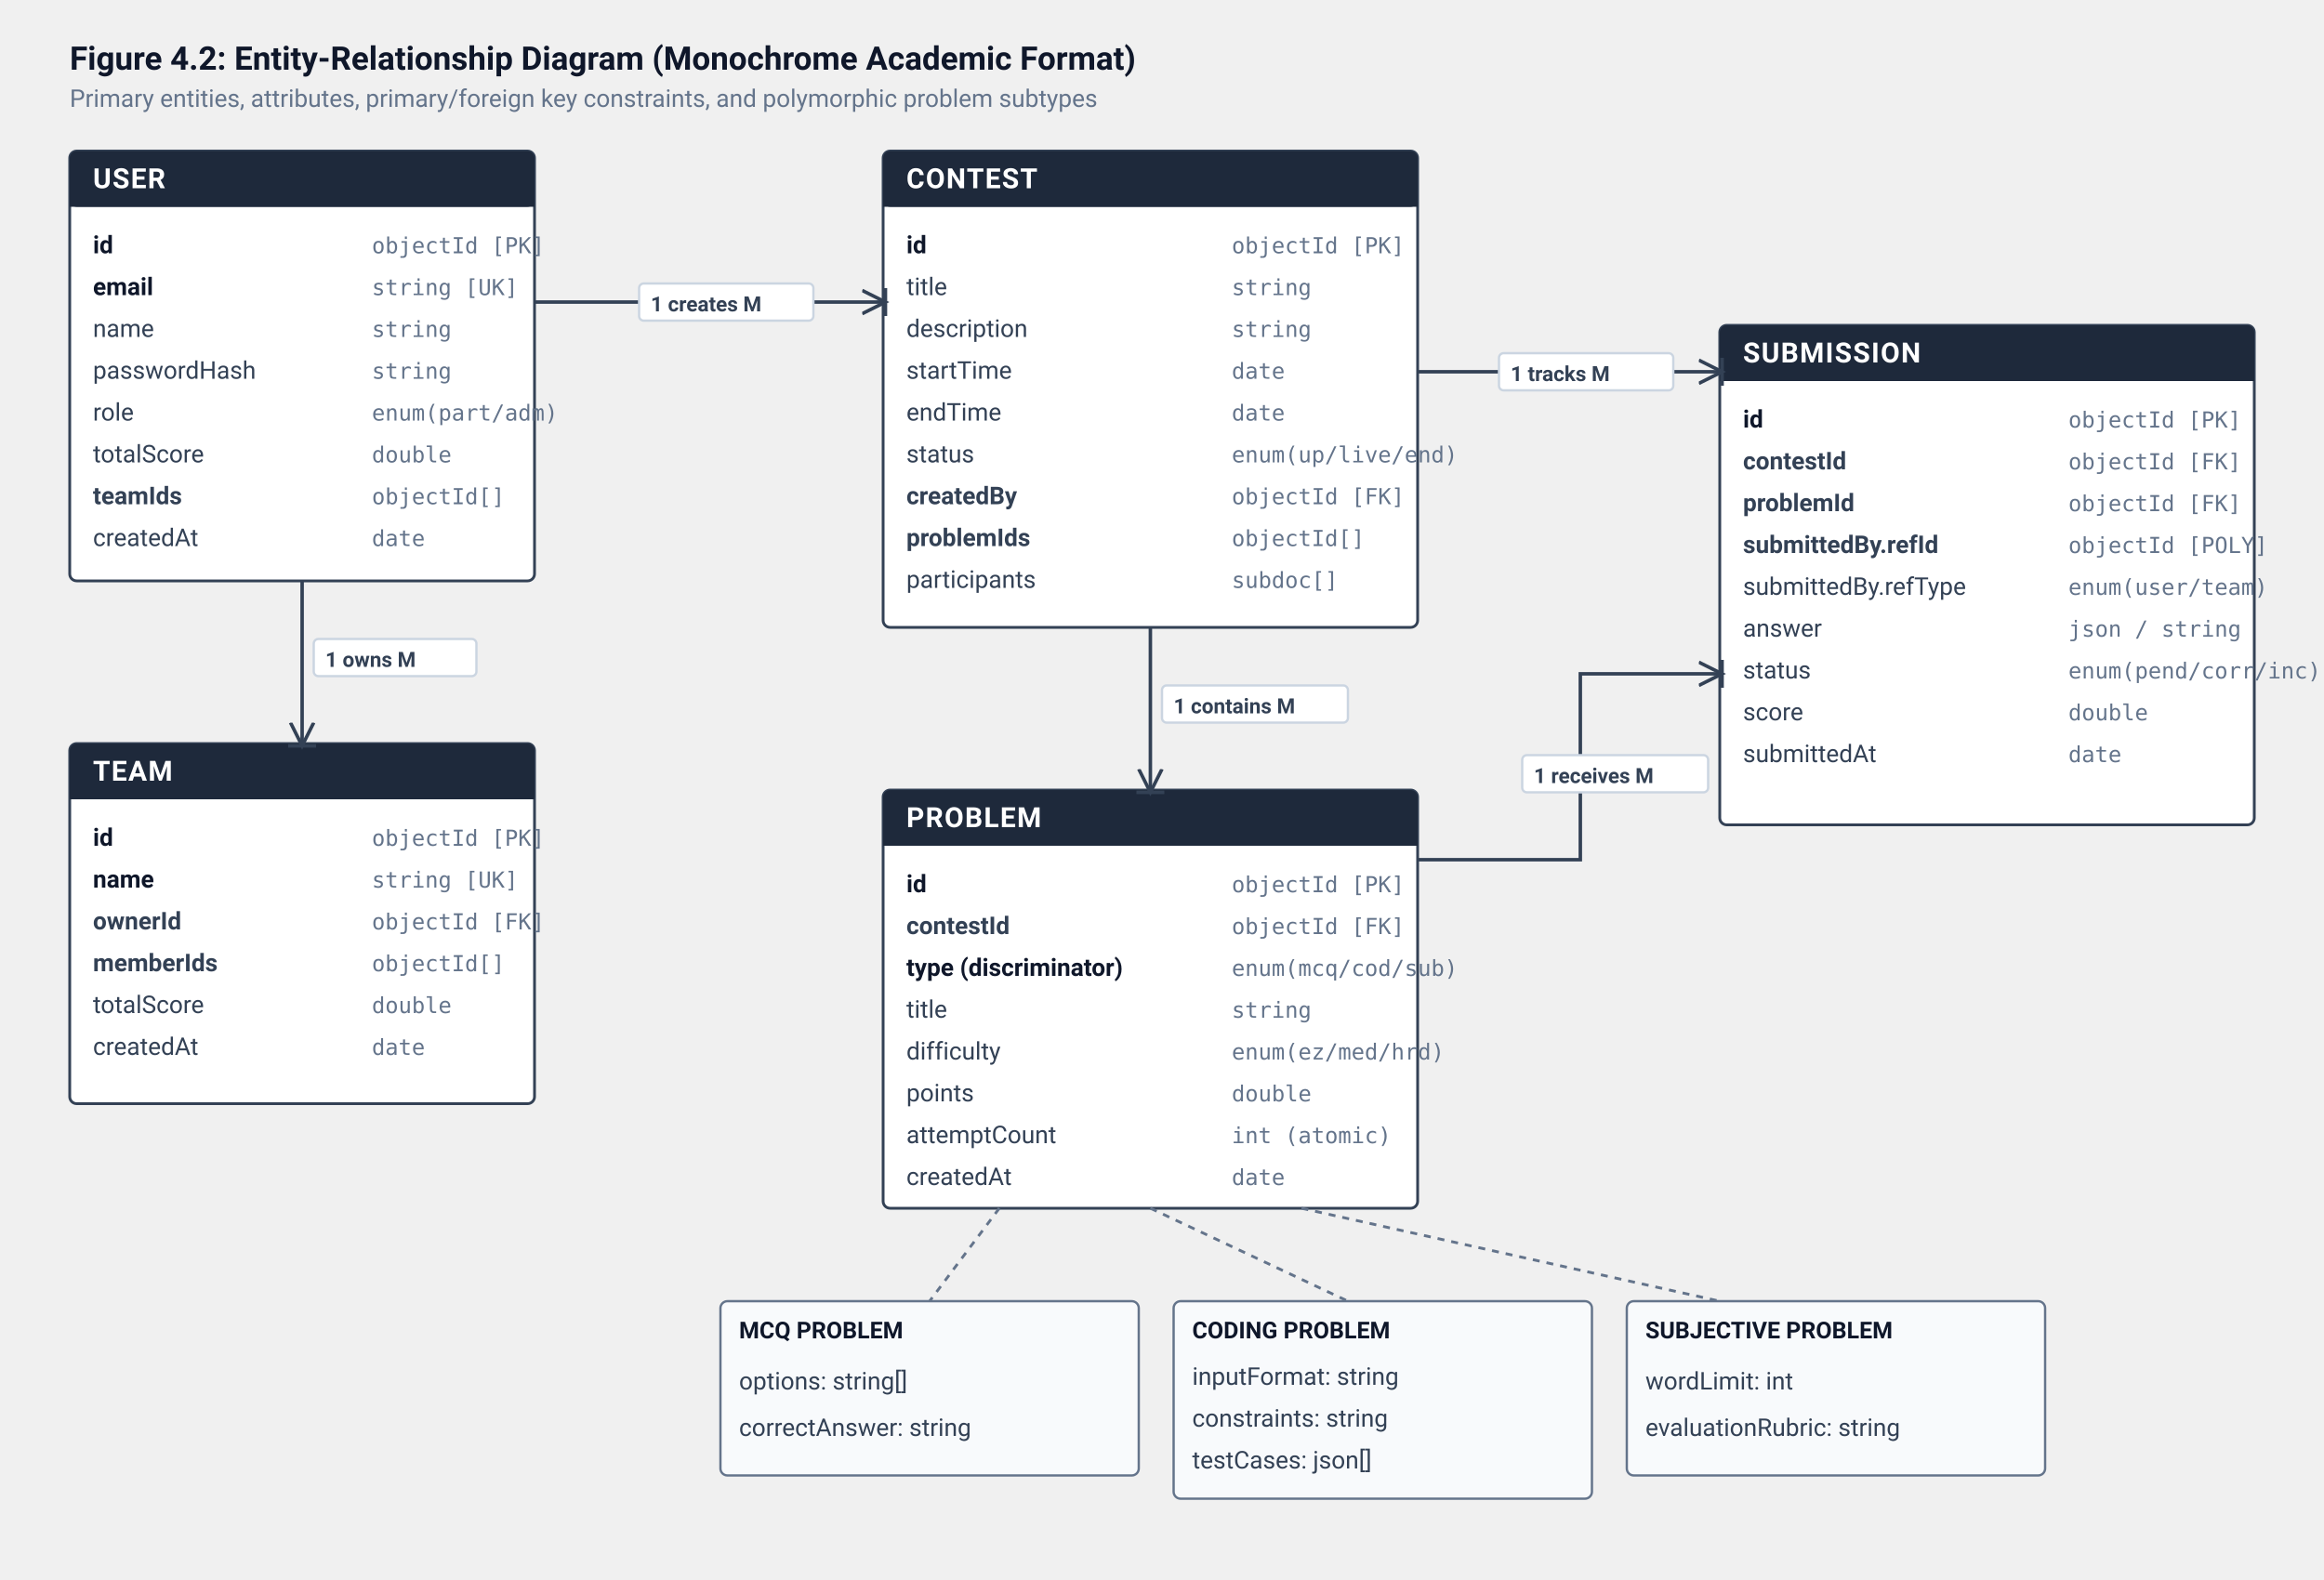
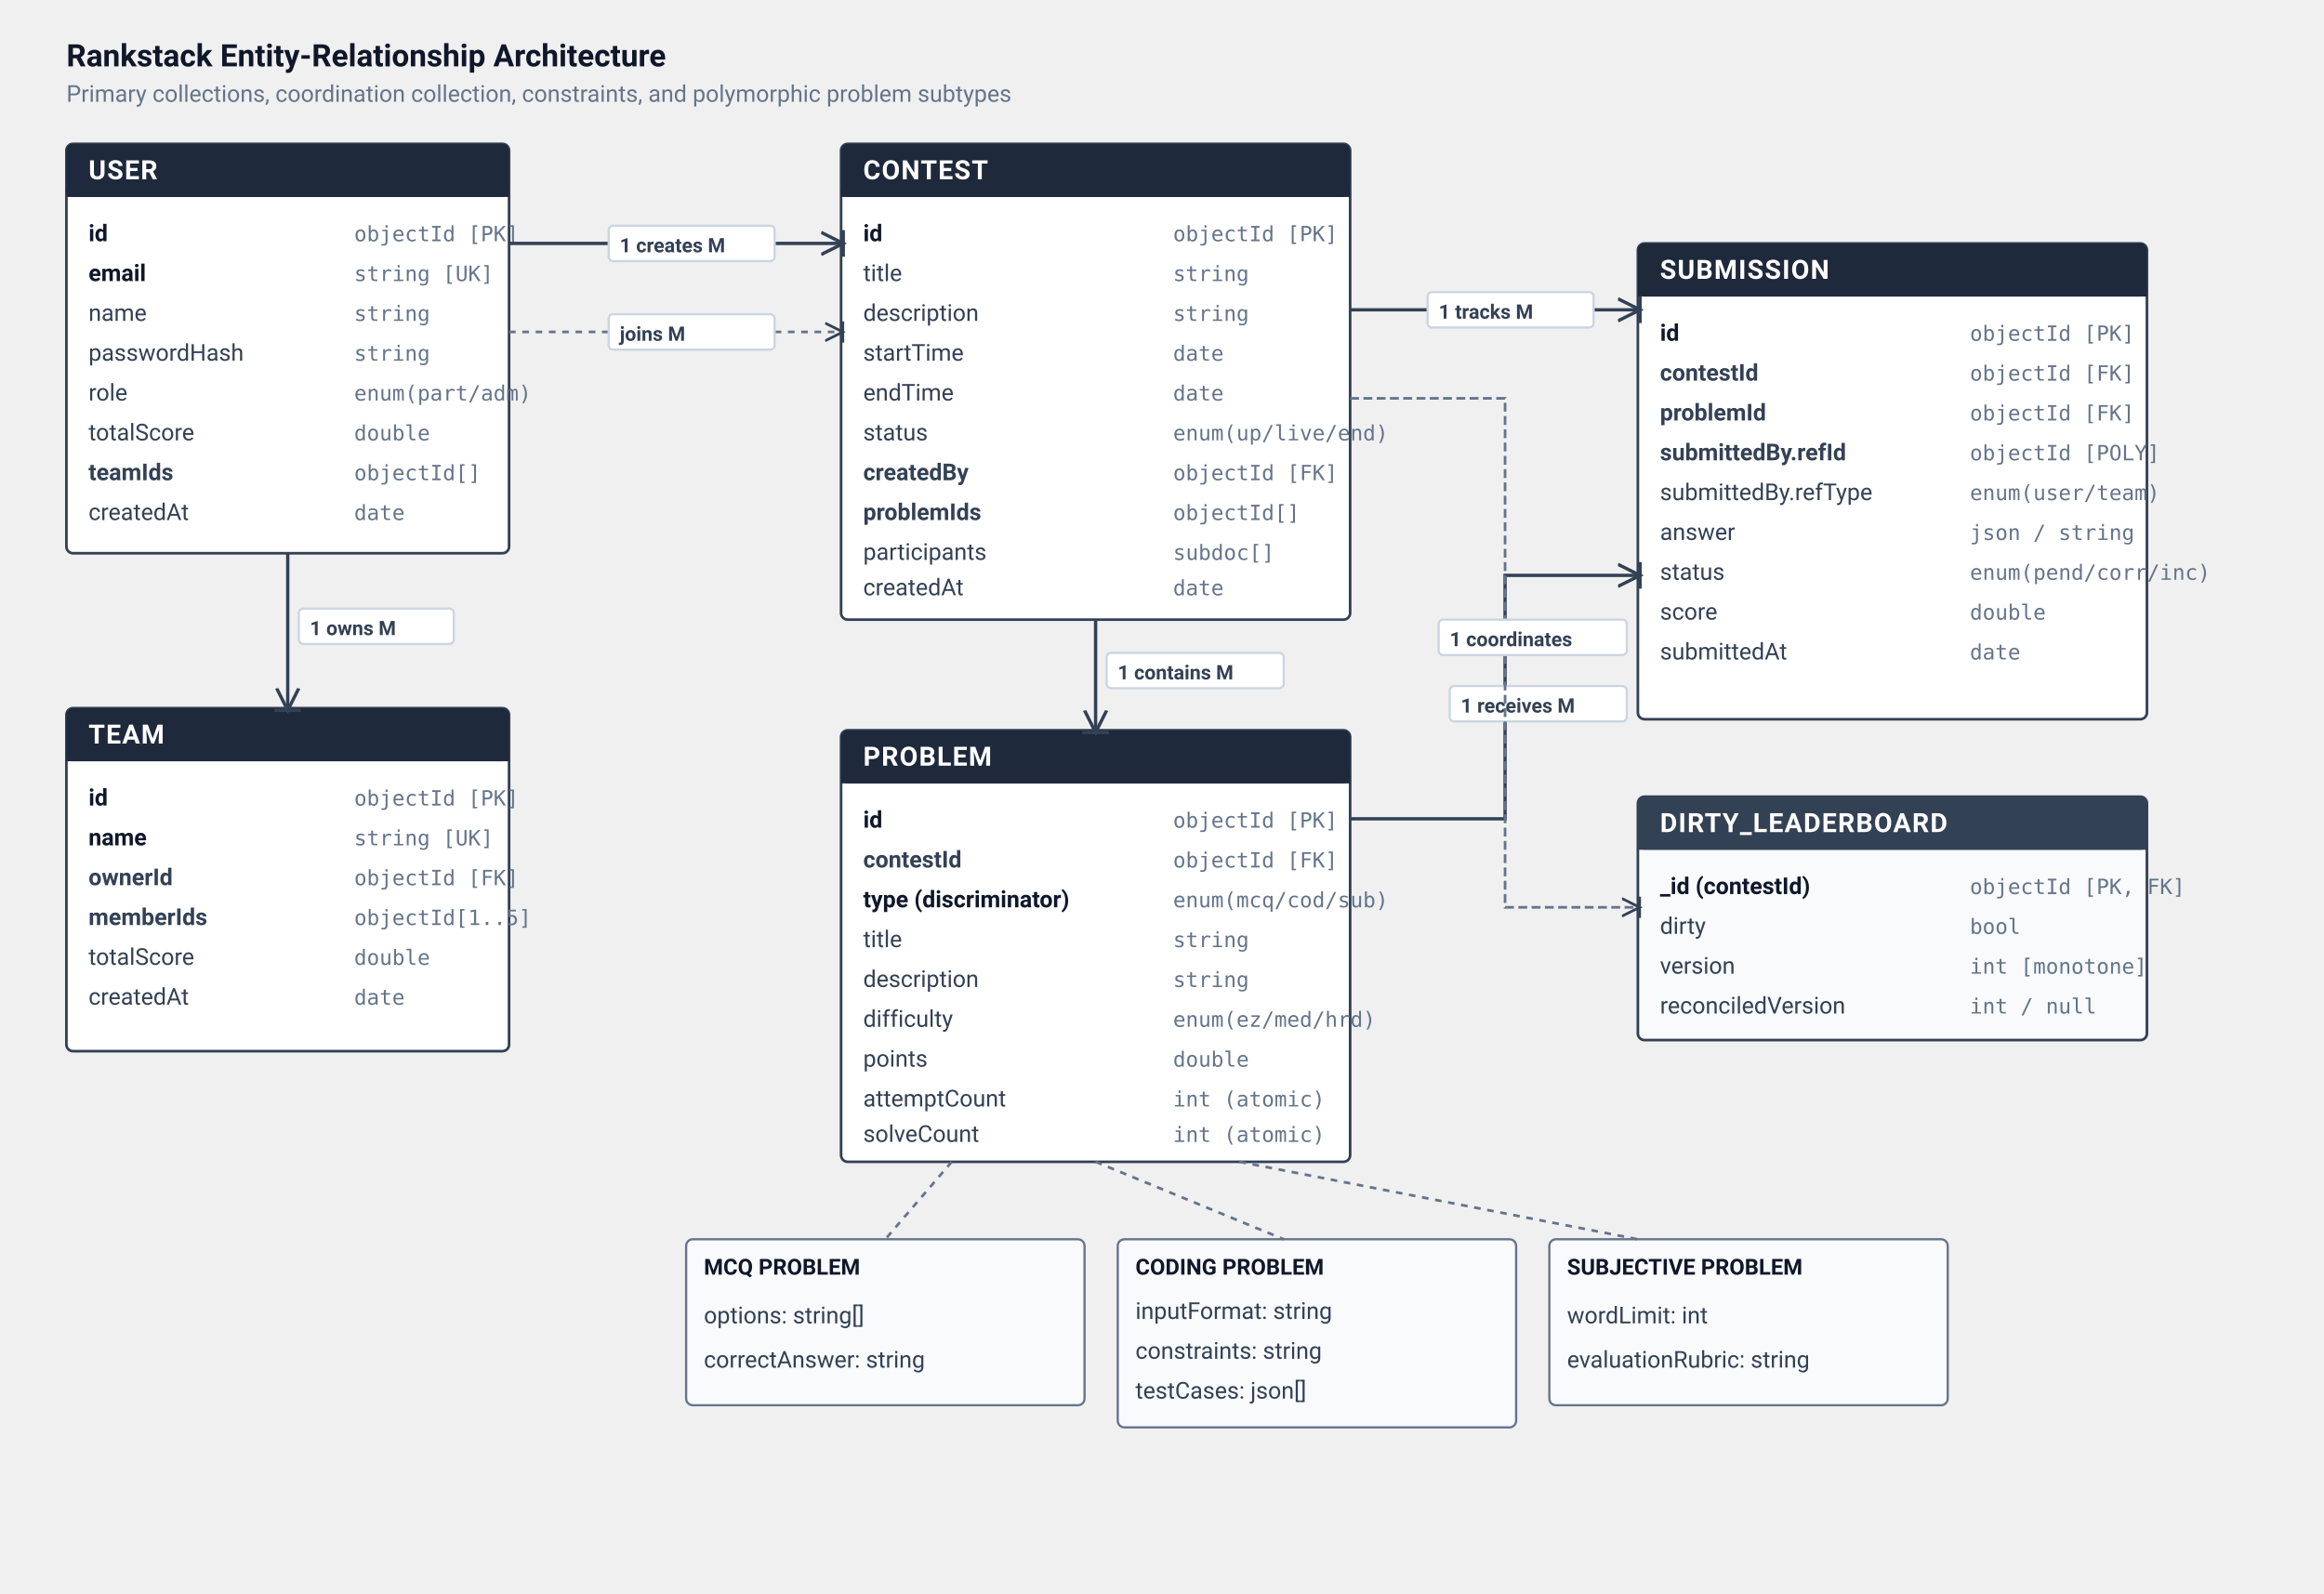
- <svg xmlns="http://www.w3.org/2000/svg" viewBox="0 0 1000 680" width="100%" height="100%" style="background:#ffffff; font-family: ui-sans-serif, system-ui, -apple-system, BlinkMacSystemFont, 'Segoe UI', Roboto, Helvetica, Arial, sans-serif;">
+ <svg xmlns="http://www.w3.org/2000/svg" viewBox="0 0 1050 720" width="100%" height="100%" style="background:#ffffff; font-family: ui-sans-serif, system-ui, -apple-system, BlinkMacSystemFont, 'Segoe UI', Roboto, Helvetica, Arial, sans-serif;">
  <defs>
    <style>
      .entity-title { font-size: 12px; font-weight: 700; fill: #ffffff; letter-spacing: 0.5px; }
      .field-pk { font-size: 10.5px; font-weight: 700; fill: #0f172a; }
      .field-fk { font-size: 10.5px; font-weight: 600; fill: #334155; }
      .field-std { font-size: 10.5px; font-weight: 400; fill: #334155; }
      .field-type { font-size: 9.5px; font-weight: 400; fill: #64748b; font-family: monospace; }
      .rel-label { font-size: 9px; fill: #334155; font-weight: 600; }
    </style>
    <marker id="crow" viewBox="0 0 12 12" refX="9" refY="6" markerWidth="8" markerHeight="8" orient="auto-start-reverse">
      <path d="M 0 1 L 10 6 L 0 11 M 10 0 L 10 12" fill="none" stroke="#334155" stroke-width="1.5" />
    </marker>
  </defs>
-   <text x="30" y="30" font-size="14" font-weight="bold" fill="#0f172a">Figure 4.2: Entity-Relationship Diagram (Monochrome Academic Format)</text>
-   <text x="30" y="46" font-size="10.5" fill="#64748b">Primary entities, attributes, primary/foreign key constraints, and polymorphic problem subtypes</text>
+   <text x="30" y="30" font-size="14" font-weight="bold" fill="#0f172a">Rankstack Entity-Relationship Architecture</text>
+   <text x="30" y="46" font-size="10.5" fill="#64748b">Primary collections, coordination collection, constraints, and polymorphic problem subtypes</text>
  <g transform="translate(30, 65)">
    <rect width="200" height="185" rx="3" fill="#ffffff" stroke="#334155" stroke-width="1.2" />
    <rect width="200" height="24" rx="3" fill="#1e293b" />
    <rect y="20" width="200" height="4" fill="#1e293b" />
    <text x="10" y="16" class="entity-title">USER</text>
    <text x="10" y="44" class="field-pk">id</text>
    <text x="130" y="44" class="field-type">objectId [PK]</text>
    <text x="10" y="62" class="field-pk">email</text>
    <text x="130" y="62" class="field-type">string [UK]</text>
    <text x="10" y="80" class="field-std">name</text>
    <text x="130" y="80" class="field-type">string</text>
    <text x="10" y="98" class="field-std">passwordHash</text>
    <text x="130" y="98" class="field-type">string</text>
    <text x="10" y="116" class="field-std">role</text>
    <text x="130" y="116" class="field-type">enum(part/adm)</text>
    <text x="10" y="134" class="field-std">totalScore</text>
    <text x="130" y="134" class="field-type">double</text>
    <text x="10" y="152" class="field-fk">teamIds</text>
    <text x="130" y="152" class="field-type">objectId[]</text>
    <text x="10" y="170" class="field-std">createdAt</text>
    <text x="130" y="170" class="field-type">date</text>
  </g>
  <g transform="translate(30, 320)">
    <rect width="200" height="155" rx="3" fill="#ffffff" stroke="#334155" stroke-width="1.2" />
    <rect width="200" height="24" rx="3" fill="#1e293b" />
    <rect y="20" width="200" height="4" fill="#1e293b" />
    <text x="10" y="16" class="entity-title">TEAM</text>
    <text x="10" y="44" class="field-pk">id</text>
    <text x="130" y="44" class="field-type">objectId [PK]</text>
    <text x="10" y="62" class="field-pk">name</text>
    <text x="130" y="62" class="field-type">string [UK]</text>
    <text x="10" y="80" class="field-fk">ownerId</text>
    <text x="130" y="80" class="field-type">objectId [FK]</text>
    <text x="10" y="98" class="field-fk">memberIds</text>
-     <text x="130" y="98" class="field-type">objectId[]</text>
+     <text x="130" y="98" class="field-type">objectId[1..5]</text>
    <text x="10" y="116" class="field-std">totalScore</text>
    <text x="130" y="116" class="field-type">double</text>
    <text x="10" y="134" class="field-std">createdAt</text>
    <text x="130" y="134" class="field-type">date</text>
  </g>
  <g transform="translate(380, 65)">
-     <rect width="230" height="205" rx="3" fill="#ffffff" stroke="#334155" stroke-width="1.2" />
+     <rect width="230" height="215" rx="3" fill="#ffffff" stroke="#334155" stroke-width="1.2" />
    <rect width="230" height="24" rx="3" fill="#1e293b" />
    <rect y="20" width="230" height="4" fill="#1e293b" />
    <text x="10" y="16" class="entity-title">CONTEST</text>
    <text x="10" y="44" class="field-pk">id</text>
    <text x="150" y="44" class="field-type">objectId [PK]</text>
    <text x="10" y="62" class="field-std">title</text>
    <text x="150" y="62" class="field-type">string</text>
    <text x="10" y="80" class="field-std">description</text>
    <text x="150" y="80" class="field-type">string</text>
    <text x="10" y="98" class="field-std">startTime</text>
    <text x="150" y="98" class="field-type">date</text>
    <text x="10" y="116" class="field-std">endTime</text>
    <text x="150" y="116" class="field-type">date</text>
    <text x="10" y="134" class="field-std">status</text>
    <text x="150" y="134" class="field-type">enum(up/live/end)</text>
    <text x="10" y="152" class="field-fk">createdBy</text>
    <text x="150" y="152" class="field-type">objectId [FK]</text>
    <text x="10" y="170" class="field-fk">problemIds</text>
    <text x="150" y="170" class="field-type">objectId[]</text>
    <text x="10" y="188" class="field-std">participants</text>
    <text x="150" y="188" class="field-type">subdoc[]</text>
+     <text x="10" y="204" class="field-std">createdAt</text>
+     <text x="150" y="204" class="field-type">date</text>
  </g>
-   <g transform="translate(380, 340)">
-     <rect width="230" height="180" rx="3" fill="#ffffff" stroke="#334155" stroke-width="1.2" />
+   <g transform="translate(380, 330)">
+     <rect width="230" height="195" rx="3" fill="#ffffff" stroke="#334155" stroke-width="1.2" />
    <rect width="230" height="24" rx="3" fill="#1e293b" />
    <rect y="20" width="230" height="4" fill="#1e293b" />
    <text x="10" y="16" class="entity-title">PROBLEM</text>
    <text x="10" y="44" class="field-pk">id</text>
    <text x="150" y="44" class="field-type">objectId [PK]</text>
    <text x="10" y="62" class="field-fk">contestId</text>
    <text x="150" y="62" class="field-type">objectId [FK]</text>
    <text x="10" y="80" class="field-pk">type (discriminator)</text>
    <text x="150" y="80" class="field-type">enum(mcq/cod/sub)</text>
    <text x="10" y="98" class="field-std">title</text>
    <text x="150" y="98" class="field-type">string</text>
-     <text x="10" y="116" class="field-std">difficulty</text>
-     <text x="150" y="116" class="field-type">enum(ez/med/hrd)</text>
-     <text x="10" y="134" class="field-std">points</text>
-     <text x="150" y="134" class="field-type">double</text>
-     <text x="10" y="152" class="field-std">attemptCount</text>
-     <text x="150" y="152" class="field-type">int (atomic)</text>
-     <text x="10" y="170" class="field-std">createdAt</text>
-     <text x="150" y="170" class="field-type">date</text>
+     <text x="10" y="116" class="field-std">description</text>
+     <text x="150" y="116" class="field-type">string</text>
+     <text x="10" y="134" class="field-std">difficulty</text>
+     <text x="150" y="134" class="field-type">enum(ez/med/hrd)</text>
+     <text x="10" y="152" class="field-std">points</text>
+     <text x="150" y="152" class="field-type">double</text>
+     <text x="10" y="170" class="field-std">attemptCount</text>
+     <text x="150" y="170" class="field-type">int (atomic)</text>
+     <text x="10" y="186" class="field-std">solveCount</text>
+     <text x="150" y="186" class="field-type">int (atomic)</text>
  </g>
  <g transform="translate(310, 560)">
    <rect width="180" height="75" rx="3" fill="#f8fafc" stroke="#64748b" stroke-width="1" />
    <text x="8" y="16" font-size="10" font-weight="bold" fill="#0f172a">MCQ PROBLEM</text>
    <text x="8" y="38" class="field-std">options: string[]</text>
    <text x="8" y="58" class="field-std">correctAnswer: string</text>
  </g>
  <g transform="translate(505, 560)">
    <rect width="180" height="85" rx="3" fill="#f8fafc" stroke="#64748b" stroke-width="1" />
    <text x="8" y="16" font-size="10" font-weight="bold" fill="#0f172a">CODING PROBLEM</text>
    <text x="8" y="36" class="field-std">inputFormat: string</text>
    <text x="8" y="54" class="field-std">constraints: string</text>
    <text x="8" y="72" class="field-std">testCases: json[]</text>
  </g>
  <g transform="translate(700, 560)">
    <rect width="180" height="75" rx="3" fill="#f8fafc" stroke="#64748b" stroke-width="1" />
    <text x="8" y="16" font-size="10" font-weight="bold" fill="#0f172a">SUBJECTIVE PROBLEM</text>
    <text x="8" y="38" class="field-std">wordLimit: int</text>
    <text x="8" y="58" class="field-std">evaluationRubric: string</text>
  </g>
-   <g transform="translate(740, 140)">
+   <g transform="translate(740, 110)">
    <rect width="230" height="215" rx="3" fill="#ffffff" stroke="#334155" stroke-width="1.2" />
    <rect width="230" height="24" rx="3" fill="#1e293b" />
    <rect y="20" width="230" height="4" fill="#1e293b" />
    <text x="10" y="16" class="entity-title">SUBMISSION</text>
    <text x="10" y="44" class="field-pk">id</text>
    <text x="150" y="44" class="field-type">objectId [PK]</text>
    <text x="10" y="62" class="field-fk">contestId</text>
    <text x="150" y="62" class="field-type">objectId [FK]</text>
    <text x="10" y="80" class="field-fk">problemId</text>
    <text x="150" y="80" class="field-type">objectId [FK]</text>
    <text x="10" y="98" class="field-fk">submittedBy.refId</text>
    <text x="150" y="98" class="field-type">objectId [POLY]</text>
    <text x="10" y="116" class="field-std">submittedBy.refType</text>
    <text x="150" y="116" class="field-type">enum(user/team)</text>
    <text x="10" y="134" class="field-std">answer</text>
    <text x="150" y="134" class="field-type">json / string</text>
    <text x="10" y="152" class="field-std">status</text>
    <text x="150" y="152" class="field-type">enum(pend/corr/inc)</text>
    <text x="10" y="170" class="field-std">score</text>
    <text x="150" y="170" class="field-type">double</text>
    <text x="10" y="188" class="field-std">submittedAt</text>
    <text x="150" y="188" class="field-type">date</text>
  </g>
+   <g transform="translate(740, 360)">
+     <rect width="230" height="110" rx="3" fill="#f8fafc" stroke="#334155" stroke-width="1.2" />
+     <rect width="230" height="24" rx="3" fill="#334155" />
+     <rect y="20" width="230" height="4" fill="#334155" />
+     <text x="10" y="16" class="entity-title">DIRTY_LEADERBOARD</text>
+     <text x="10" y="44" class="field-pk">_id (contestId)</text>
+     <text x="150" y="44" class="field-type">objectId [PK, FK]</text>
+     <text x="10" y="62" class="field-std">dirty</text>
+     <text x="150" y="62" class="field-type">bool</text>
+     <text x="10" y="80" class="field-std">version</text>
+     <text x="150" y="80" class="field-type">int [monotone]</text>
+     <text x="10" y="98" class="field-std">reconciledVersion</text>
+     <text x="150" y="98" class="field-type">int / null</text>
+   </g>
  <path d="M 130 250 L 130 320" fill="none" stroke="#334155" stroke-width="1.5" marker-end="url(#crow)" />
  <rect x="135" y="275" width="70" height="16" fill="#ffffff" stroke="#cbd5e1" rx="2" />
  <text x="140" y="287" class="rel-label">1 owns M</text>
-   <path d="M 230 130 L 380 130" fill="none" stroke="#334155" stroke-width="1.5" marker-end="url(#crow)" />
-   <rect x="275" y="122" width="75" height="16" fill="#ffffff" stroke="#cbd5e1" rx="2" />
-   <text x="280" y="134" class="rel-label">1 creates M</text>
-   <path d="M 495 270 L 495 340" fill="none" stroke="#334155" stroke-width="1.5" marker-end="url(#crow)" />
+   <path d="M 230 110 L 380 110" fill="none" stroke="#334155" stroke-width="1.5" marker-end="url(#crow)" />
+   <rect x="275" y="102" width="75" height="16" fill="#ffffff" stroke="#cbd5e1" rx="2" />
+   <text x="280" y="114" class="rel-label">1 creates M</text>
+   <path d="M 230 150 L 380 150" fill="none" stroke="#64748b" stroke-width="1.2" stroke-dasharray="3 3" marker-end="url(#crow)" />
+   <rect x="275" y="142" width="75" height="16" fill="#ffffff" stroke="#cbd5e1" rx="2" />
+   <text x="280" y="154" class="rel-label">joins M</text>
+   <path d="M 495 280 L 495 330" fill="none" stroke="#334155" stroke-width="1.5" marker-end="url(#crow)" />
  <rect x="500" y="295" width="80" height="16" fill="#ffffff" stroke="#cbd5e1" rx="2" />
  <text x="505" y="307" class="rel-label">1 contains M</text>
-   <path d="M 610 160 L 740 160" fill="none" stroke="#334155" stroke-width="1.5" marker-end="url(#crow)" />
-   <rect x="645" y="152" width="75" height="16" fill="#ffffff" stroke="#cbd5e1" rx="2" />
-   <text x="650" y="164" class="rel-label">1 tracks M</text>
-   <path d="M 610 370 L 680 370 L 680 290 L 740 290" fill="none" stroke="#334155" stroke-width="1.5" marker-end="url(#crow)" />
-   <rect x="655" y="325" width="80" height="16" fill="#ffffff" stroke="#cbd5e1" rx="2" />
-   <text x="660" y="337" class="rel-label">1 receives M</text>
-   <path d="M 430 520 L 400 560" fill="none" stroke="#64748b" stroke-width="1.2" stroke-dasharray="3 3" />
-   <path d="M 495 520 L 580 560" fill="none" stroke="#64748b" stroke-width="1.2" stroke-dasharray="3 3" />
-   <path d="M 560 520 L 740 560" fill="none" stroke="#64748b" stroke-width="1.2" stroke-dasharray="3 3" />
+   <path d="M 610 140 L 740 140" fill="none" stroke="#334155" stroke-width="1.5" marker-end="url(#crow)" />
+   <rect x="645" y="132" width="75" height="16" fill="#ffffff" stroke="#cbd5e1" rx="2" />
+   <text x="650" y="144" class="rel-label">1 tracks M</text>
+   <path d="M 610 370 L 680 370 L 680 260 L 740 260" fill="none" stroke="#334155" stroke-width="1.5" marker-end="url(#crow)" />
+   <rect x="655" y="310" width="80" height="16" fill="#ffffff" stroke="#cbd5e1" rx="2" />
+   <text x="660" y="322" class="rel-label">1 receives M</text>
+   <path d="M 610 180 L 680 180 L 680 410 L 740 410" fill="none" stroke="#64748b" stroke-width="1.2" stroke-dasharray="4 2" marker-end="url(#crow)" />
+   <rect x="650" y="280" width="85" height="16" fill="#ffffff" stroke="#cbd5e1" rx="2" />
+   <text x="655" y="292" class="rel-label">1 coordinates</text>
+   <path d="M 430 525 L 400 560" fill="none" stroke="#64748b" stroke-width="1.2" stroke-dasharray="3 3" />
+   <path d="M 495 525 L 580 560" fill="none" stroke="#64748b" stroke-width="1.2" stroke-dasharray="3 3" />
+   <path d="M 560 525 L 740 560" fill="none" stroke="#64748b" stroke-width="1.2" stroke-dasharray="3 3" />
</svg>
